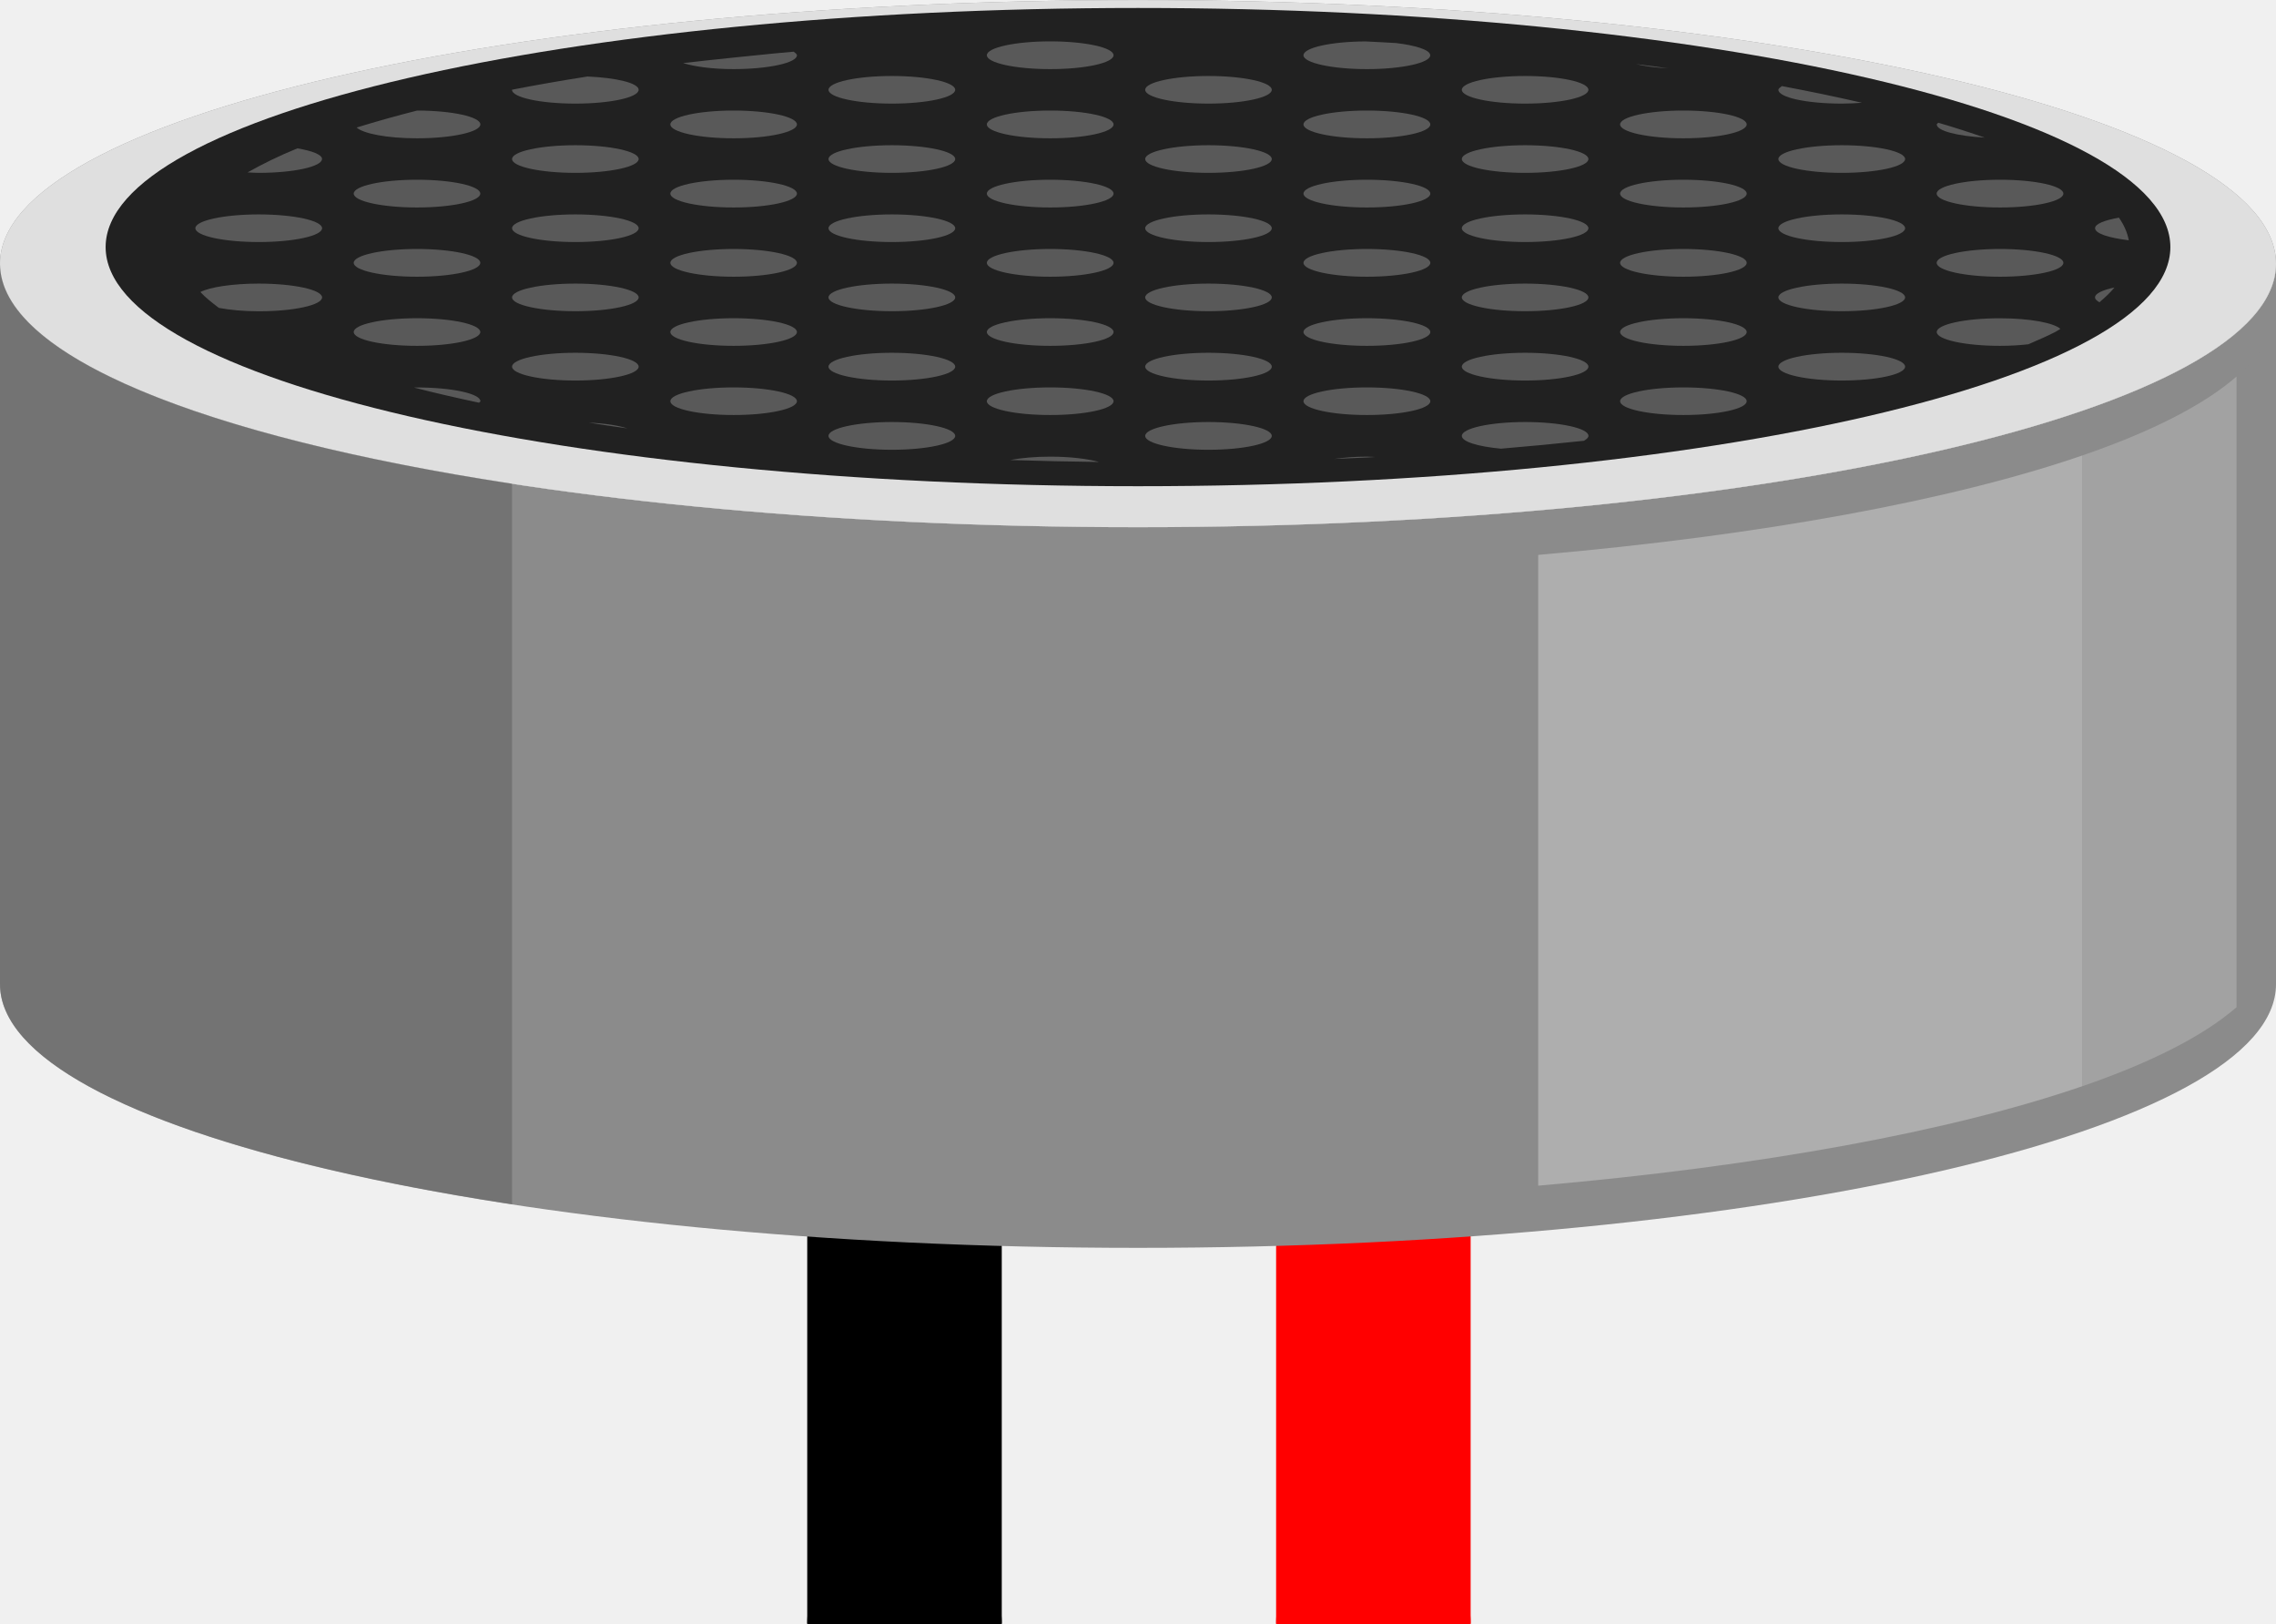
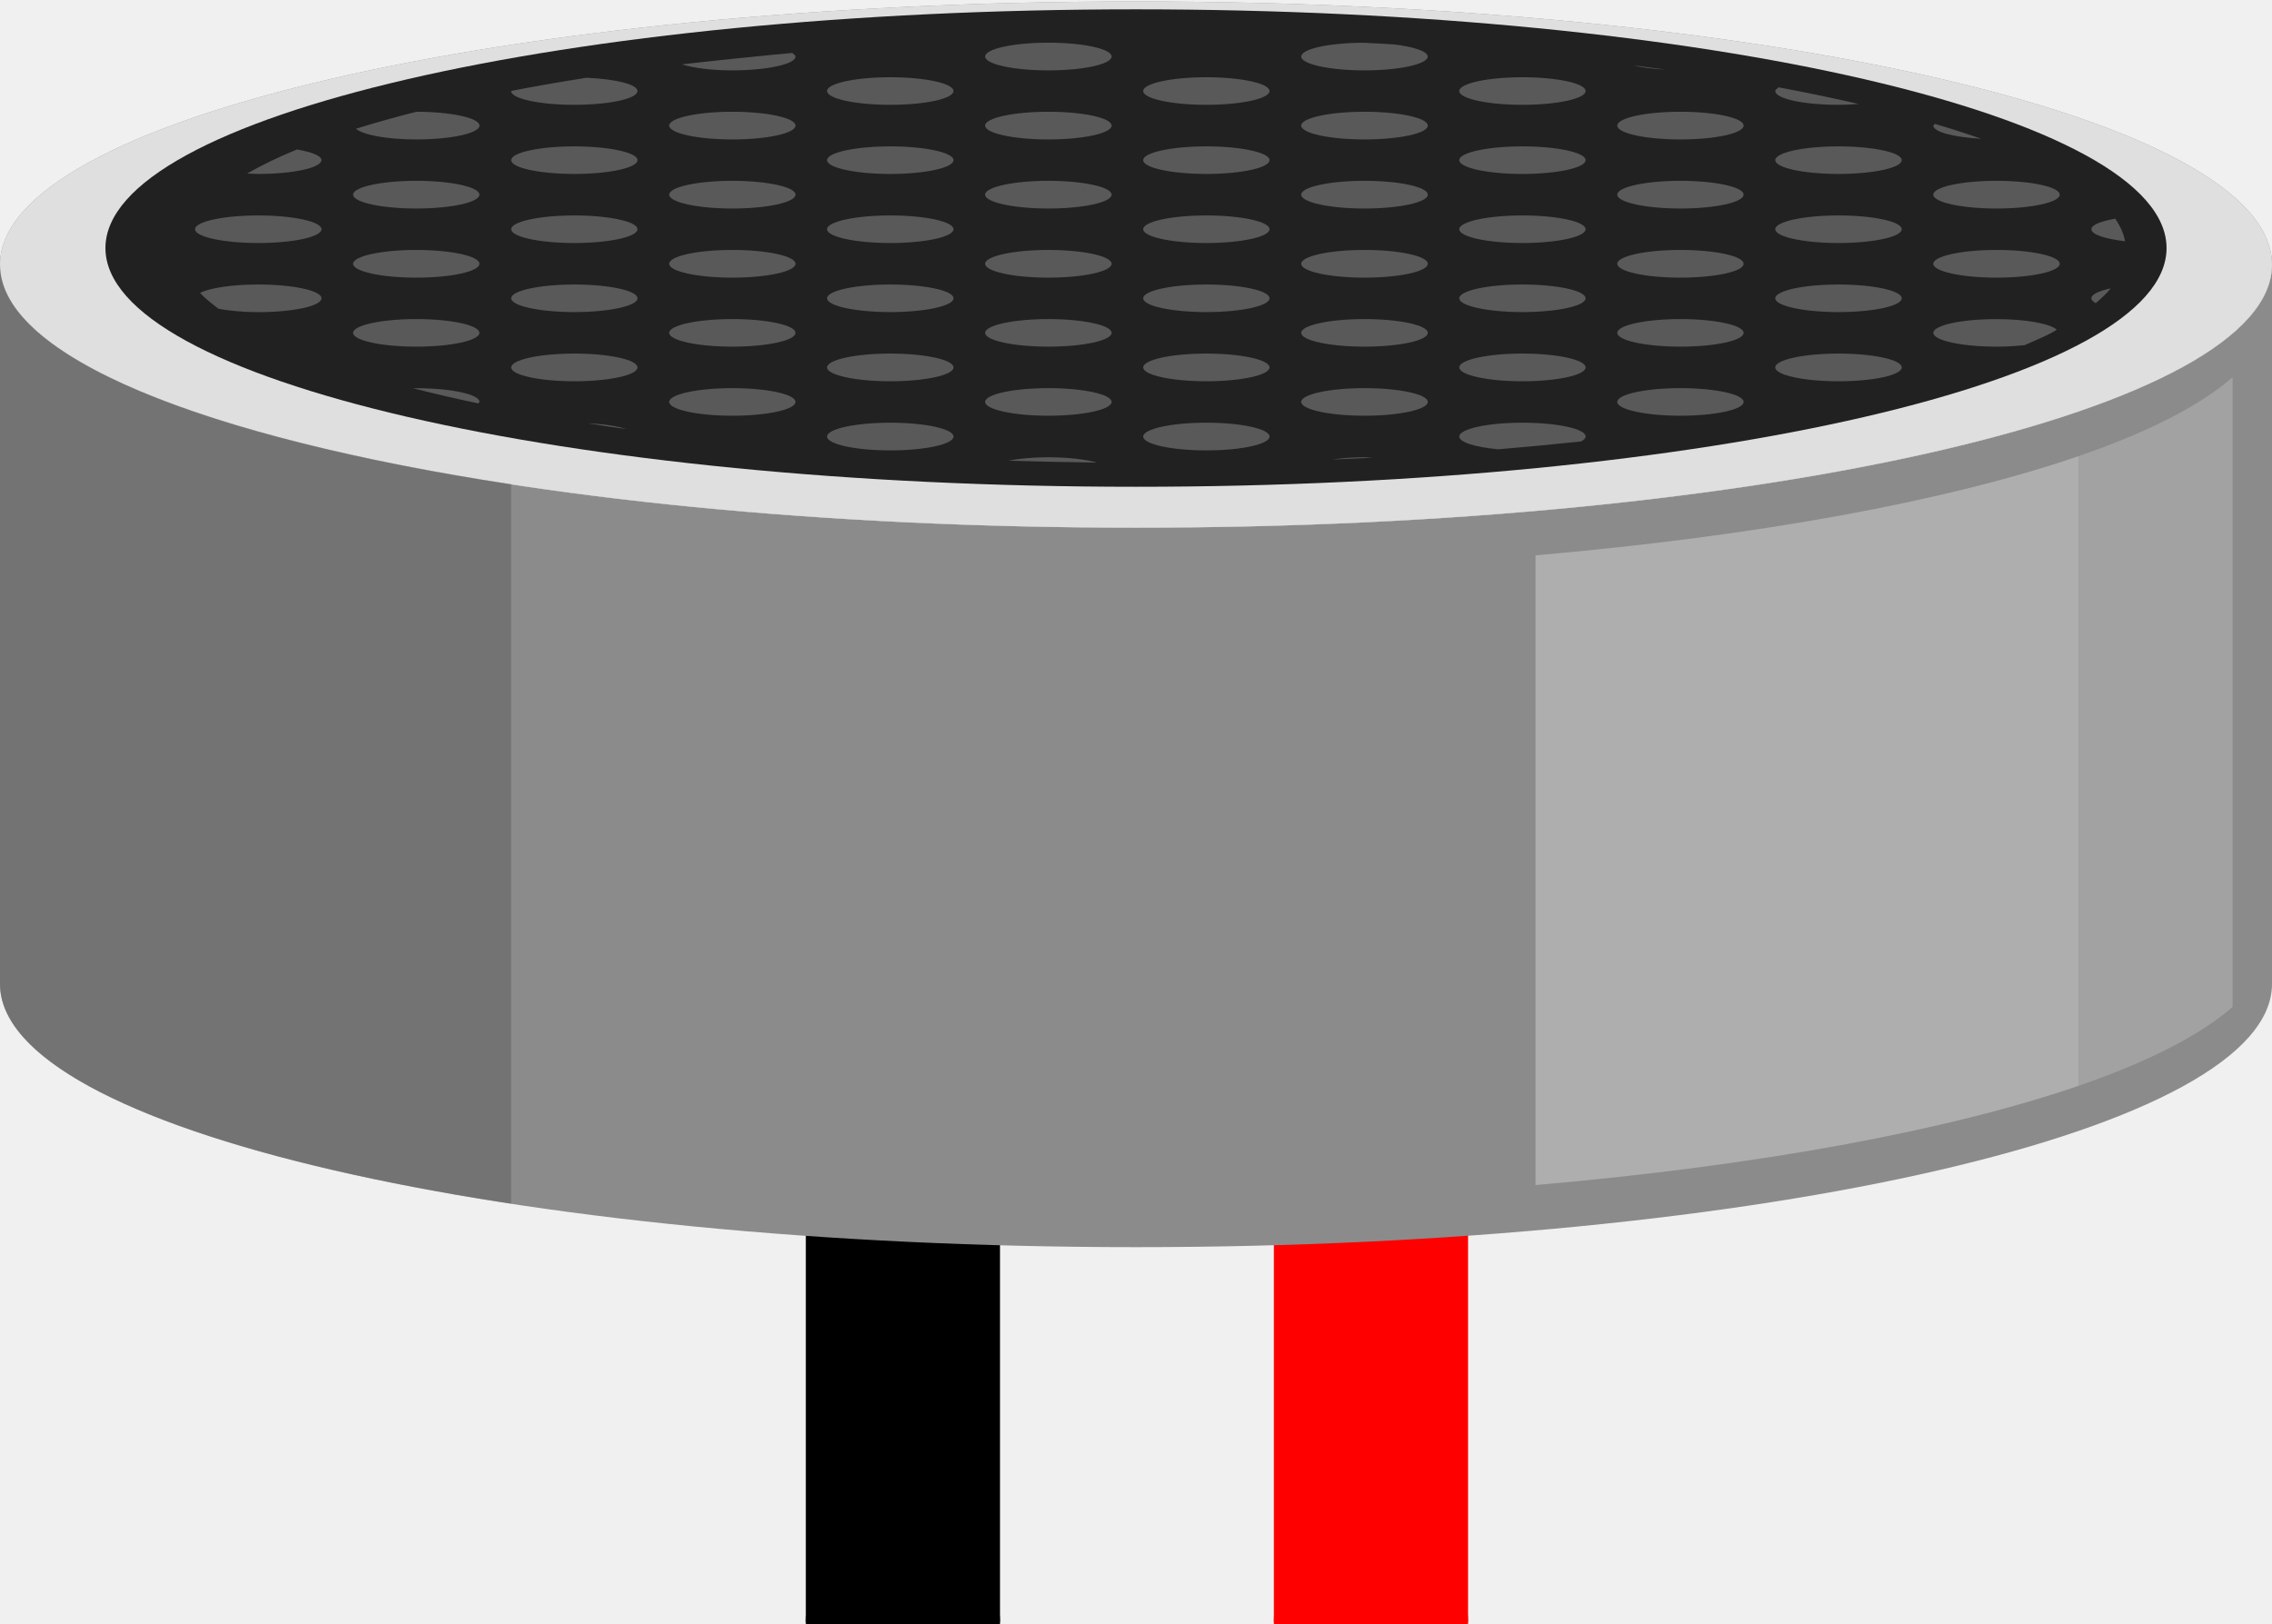
- <svg xmlns="http://www.w3.org/2000/svg" version="1.1" baseProfile="basic" x="0" y="0" width="0.487in" height="0.0.348in" viewBox="0 0 35.1 25.039">
+ <svg xmlns="http://www.w3.org/2000/svg" version="1.1" baseProfile="basic" x="0" y="0" width="0.487in" height="0.348in" viewBox="0 0 35.1 25.039">
  <g id="breadboard">
    <rect id="connector0pin" x="13.949" y="14.672" fill="none" width="1" height="1" />
    <rect id="connector1pin" x="21.18" y="14.672" fill="none" width="1" height="1" />
    <line id="connector0leg" stroke-linecap="round" x1="13.949" y1="25.039" x2="13.949" y2="33.283" stroke="#000000" fill="none" stroke-width="3" />
    <line id="connector1leg" stroke-linecap="round" x1="21.18" y1="25.039" x2="21.18" y2="33.283" stroke="#FF0000" fill="none" stroke-width="3" />
    <path fill="none" stroke="#000000" stroke-width="3" d="M13.949,14.672v10.367" />
    <path fill="none" stroke="#FF0000" stroke-width="3" d="M21.18,14.672c0,0,0,6.125,0,10.367" />
    <ellipse fill="#8B8B8B" cx="17.55" cy="4.066" rx="17.55" ry="4.065" />
    <path fill="#8B8B8B" d="M0,15.181c0,2.245,7.857,4.065,17.55,4.065s17.55-1.82,17.55-4.065V4.066c0,2.245-7.857,4.065-17.55,4.065   S0,6.312,0,4.066V15.181z" />
    <ellipse fill="#DFDFDF" cx="17.55" cy="4.066" rx="17.55" ry="4.065" />
    <ellipse fill="#212121" cx="17.55" cy="3.811" rx="15.921" ry="3.688" />
    <g>
      <ellipse fill="#595959" cx="30.844" cy="2.986" rx="0.977" ry="0.214" />
      <ellipse fill="#595959" cx="30.844" cy="4.054" rx="0.977" ry="0.214" />
      <path fill="#595959" d="M32.309,4.587c0,0.027,0.028,0.053,0.068,0.075c0.088-0.075,0.168-0.15,0.232-0.228    C32.426,4.473,32.309,4.527,32.309,4.587z" />
      <path fill="#595959" d="M32.83,3.706c-0.022-0.118-0.073-0.234-0.152-0.349c-0.22,0.039-0.368,0.096-0.368,0.162    C32.309,3.602,32.524,3.669,32.83,3.706z" />
      <path fill="#595959" d="M21.53,0.664c-0.15-0.008-0.299-0.018-0.45-0.024c-0.007-0.001-0.013-0.001-0.019-0.001    c-0.531,0.002-0.959,0.096-0.959,0.214c0,0.116,0.438,0.213,0.978,0.213c0.539,0,0.977-0.097,0.977-0.213    C22.056,0.77,21.838,0.701,21.53,0.664z" />
      <ellipse fill="#595959" cx="25.961" cy="2.986" rx="0.976" ry="0.214" />
      <ellipse fill="#595959" cx="21.08" cy="2.986" rx="0.978" ry="0.214" />
      <path fill="#595959" d="M30.607,2.122c-0.224-0.078-0.462-0.155-0.715-0.229c-0.006,0.009-0.024,0.017-0.024,0.026    C29.868,2.018,30.186,2.099,30.607,2.122z" />
      <ellipse fill="#595959" cx="25.961" cy="1.919" rx="0.976" ry="0.214" />
      <ellipse fill="#595959" cx="21.08" cy="1.919" rx="0.978" ry="0.214" />
      <path fill="#595959" d="M25.229,0.988c0.129,0.033,0.299,0.055,0.498,0.065C25.561,1.032,25.398,1.01,25.229,0.988z" />
      <ellipse fill="#595959" cx="23.52" cy="2.453" rx="0.976" ry="0.213" />
      <ellipse fill="#595959" cx="28.403" cy="2.453" rx="0.977" ry="0.213" />
      <ellipse fill="#595959" cx="23.52" cy="1.385" rx="0.976" ry="0.213" />
      <path fill="#595959" d="M28.403,1.598c0.111,0,0.213-0.006,0.312-0.013c-0.393-0.09-0.801-0.176-1.236-0.257    c-0.023,0.019-0.053,0.037-0.053,0.057C27.426,1.503,27.864,1.598,28.403,1.598z" />
      <path fill="#595959" d="M29.868,5.121c0,0.118,0.438,0.213,0.977,0.213c0.158,0,0.303-0.009,0.435-0.024    c0.142-0.062,0.288-0.124,0.412-0.188c0.031-0.016,0.054-0.033,0.083-0.05c-0.104-0.093-0.472-0.163-0.93-0.163    C30.305,4.908,29.868,5.004,29.868,5.121z" />
      <ellipse fill="#595959" cx="25.961" cy="5.121" rx="0.976" ry="0.213" />
      <ellipse fill="#595959" cx="21.08" cy="5.121" rx="0.978" ry="0.213" />
      <ellipse fill="#595959" cx="25.961" cy="4.054" rx="0.976" ry="0.214" />
      <ellipse fill="#595959" cx="21.08" cy="4.054" rx="0.978" ry="0.214" />
      <ellipse fill="#595959" cx="23.52" cy="4.587" rx="0.976" ry="0.213" />
      <ellipse fill="#595959" cx="28.403" cy="4.587" rx="0.977" ry="0.213" />
      <ellipse fill="#595959" cx="23.52" cy="3.52" rx="0.976" ry="0.213" />
      <ellipse fill="#595959" cx="28.403" cy="3.52" rx="0.977" ry="0.213" />
      <ellipse fill="#595959" cx="25.961" cy="6.188" rx="0.976" ry="0.213" />
      <ellipse fill="#595959" cx="21.08" cy="6.188" rx="0.978" ry="0.213" />
      <path fill="#595959" d="M23.52,6.509c-0.539,0-0.976,0.096-0.976,0.214c0,0.089,0.249,0.164,0.603,0.197    c0.437-0.037,0.863-0.077,1.281-0.122c0.041-0.024,0.069-0.049,0.069-0.075C24.498,6.604,24.06,6.509,23.52,6.509z" />
      <ellipse fill="#595959" cx="23.52" cy="5.655" rx="0.976" ry="0.214" />
      <ellipse fill="#595959" cx="28.403" cy="5.655" rx="0.977" ry="0.214" />
      <ellipse fill="#595959" cx="16.196" cy="0.852" rx="0.977" ry="0.214" />
      <ellipse fill="#595959" cx="16.196" cy="2.986" rx="0.977" ry="0.214" />
      <ellipse fill="#595959" cx="11.314" cy="2.986" rx="0.976" ry="0.214" />
      <ellipse fill="#595959" cx="16.196" cy="1.919" rx="0.977" ry="0.214" />
      <ellipse fill="#595959" cx="11.314" cy="1.919" rx="0.976" ry="0.214" />
      <path fill="#595959" d="M12.29,0.853c0-0.021-0.028-0.037-0.05-0.056c-0.197,0.017-0.39,0.036-0.582,0.056    c-0.116,0.011-0.229,0.023-0.344,0.035c-0.263,0.028-0.526,0.055-0.779,0.085c0.177,0.055,0.452,0.093,0.779,0.093    C11.853,1.065,12.291,0.969,12.29,0.853z" />
      <ellipse fill="#595959" cx="13.754" cy="2.453" rx="0.977" ry="0.213" />
      <ellipse fill="#595959" cx="18.637" cy="2.453" rx="0.976" ry="0.213" />
      <ellipse fill="#595959" cx="13.754" cy="1.385" rx="0.977" ry="0.213" />
      <ellipse fill="#595959" cx="18.637" cy="1.385" rx="0.976" ry="0.213" />
      <ellipse fill="#595959" cx="16.196" cy="5.121" rx="0.977" ry="0.213" />
      <ellipse fill="#595959" cx="11.314" cy="5.121" rx="0.976" ry="0.213" />
      <ellipse fill="#595959" cx="16.196" cy="4.054" rx="0.977" ry="0.214" />
      <ellipse fill="#595959" cx="11.314" cy="4.054" rx="0.976" ry="0.214" />
      <ellipse fill="#595959" cx="13.754" cy="4.587" rx="0.977" ry="0.213" />
      <ellipse fill="#595959" cx="18.637" cy="4.587" rx="0.976" ry="0.213" />
      <ellipse fill="#595959" cx="13.754" cy="3.52" rx="0.977" ry="0.213" />
      <ellipse fill="#595959" cx="18.637" cy="3.52" rx="0.976" ry="0.213" />
      <path fill="#595959" d="M20.577,7.078c0.168-0.008,0.336-0.015,0.503-0.022c0.044-0.002,0.085-0.005,0.128-0.008    c-0.043,0-0.082-0.005-0.128-0.005C20.891,7.043,20.726,7.057,20.577,7.078z" />
      <path fill="#595959" d="M15.579,7.095c0.451,0.015,0.907,0.024,1.37,0.03c-0.179-0.049-0.443-0.082-0.752-0.082    C15.958,7.043,15.749,7.063,15.579,7.095z" />
      <ellipse fill="#595959" cx="16.196" cy="6.188" rx="0.977" ry="0.213" />
      <ellipse fill="#595959" cx="11.314" cy="6.188" rx="0.976" ry="0.213" />
      <ellipse fill="#595959" cx="13.754" cy="6.723" rx="0.977" ry="0.214" />
      <ellipse fill="#595959" cx="18.637" cy="6.723" rx="0.976" ry="0.214" />
      <ellipse fill="#595959" cx="13.754" cy="5.655" rx="0.977" ry="0.214" />
      <ellipse fill="#595959" cx="18.637" cy="5.655" rx="0.976" ry="0.214" />
      <ellipse fill="#595959" cx="6.431" cy="2.986" rx="0.976" ry="0.214" />
      <path fill="#595959" d="M6.433,1.705C6.103,1.789,5.791,1.877,5.5,1.967c0.103,0.094,0.471,0.166,0.93,0.166    c0.54,0,0.978-0.097,0.978-0.214C7.408,1.801,6.972,1.706,6.433,1.705z" />
      <path fill="#595959" d="M4.587,2.288C4.294,2.407,4.044,2.532,3.818,2.659c0.058,0.002,0.11,0.007,0.171,0.007    c0.54,0,0.977-0.096,0.977-0.214C4.967,2.385,4.812,2.326,4.587,2.288z" />
      <ellipse fill="#595959" cx="8.873" cy="2.453" rx="0.976" ry="0.213" />
      <path fill="#595959" d="M9.06,1.18c-0.403,0.063-0.79,0.131-1.161,0.203C7.898,1.384,7.896,1.384,7.896,1.385    c0,0.118,0.438,0.213,0.976,0.213c0.539,0,0.977-0.095,0.977-0.213C9.849,1.281,9.506,1.199,9.06,1.18z" />
      <ellipse fill="#595959" cx="6.431" cy="5.121" rx="0.976" ry="0.213" />
      <ellipse fill="#595959" cx="6.431" cy="4.054" rx="0.976" ry="0.214" />
      <path fill="#595959" d="M3.99,4.374c-0.404,0-0.752,0.054-0.9,0.13c0.077,0.084,0.18,0.165,0.286,0.245    C3.544,4.78,3.753,4.801,3.99,4.801c0.54,0,0.977-0.095,0.977-0.214C4.967,4.469,4.529,4.374,3.99,4.374z" />
      <ellipse fill="#595959" cx="8.873" cy="4.587" rx="0.976" ry="0.213" />
      <ellipse fill="#595959" cx="3.99" cy="3.52" rx="0.977" ry="0.213" />
      <ellipse fill="#595959" cx="8.873" cy="3.52" rx="0.976" ry="0.213" />
      <path fill="#595959" d="M6.431,5.976c-0.017,0-0.031,0.001-0.047,0.001C6.7,6.059,7.036,6.136,7.388,6.211    c0.004-0.008,0.021-0.015,0.021-0.022C7.408,6.071,6.971,5.976,6.431,5.976z" />
      <path fill="#595959" d="M9.674,6.607C9.537,6.562,9.331,6.53,9.079,6.518C9.275,6.549,9.471,6.579,9.674,6.607z" />
      <ellipse fill="#595959" cx="8.873" cy="5.655" rx="0.976" ry="0.214" />
    </g>
    <g>
      <path opacity="0.63" fill="#666666" d="M0,4.066v11.114c0,1.418,3.142,2.666,7.896,3.394V7.46C3.142,6.732,0,5.485,0,4.066z" />
    </g>
    <g>
      <path fill="#8B8B8B" d="M34.491,5.808v9.727C34.876,15.2,35.1,14.85,35.1,14.486V4.76C35.1,5.123,34.876,5.473,34.491,5.808z" />
      <path fill="#8B8B8B" d="M32.11,7.026c-2.021,0.694-4.95,1.233-8.388,1.532v9.729c3.438-0.299,6.366-0.838,8.388-1.533V7.026z" />
      <path opacity="0.3" fill="#FFFFFF" d="M32.11,7.026c-2.021,0.694-4.95,1.233-8.388,1.532v9.729    c3.438-0.299,6.366-0.838,8.388-1.533V7.026z" />
      <path fill="#8B8B8B" d="M32.11,7.026v9.728c1.07-0.368,1.874-0.779,2.381-1.219V5.808C33.984,6.248,33.18,6.658,32.11,7.026z" />
      <path opacity="0.2" fill="#FFFFFF" d="M32.11,7.026v9.728c1.07-0.368,1.874-0.779,2.381-1.219V5.808    C33.984,6.248,33.18,6.658,32.11,7.026z" />
    </g>
  </g>
</svg>
